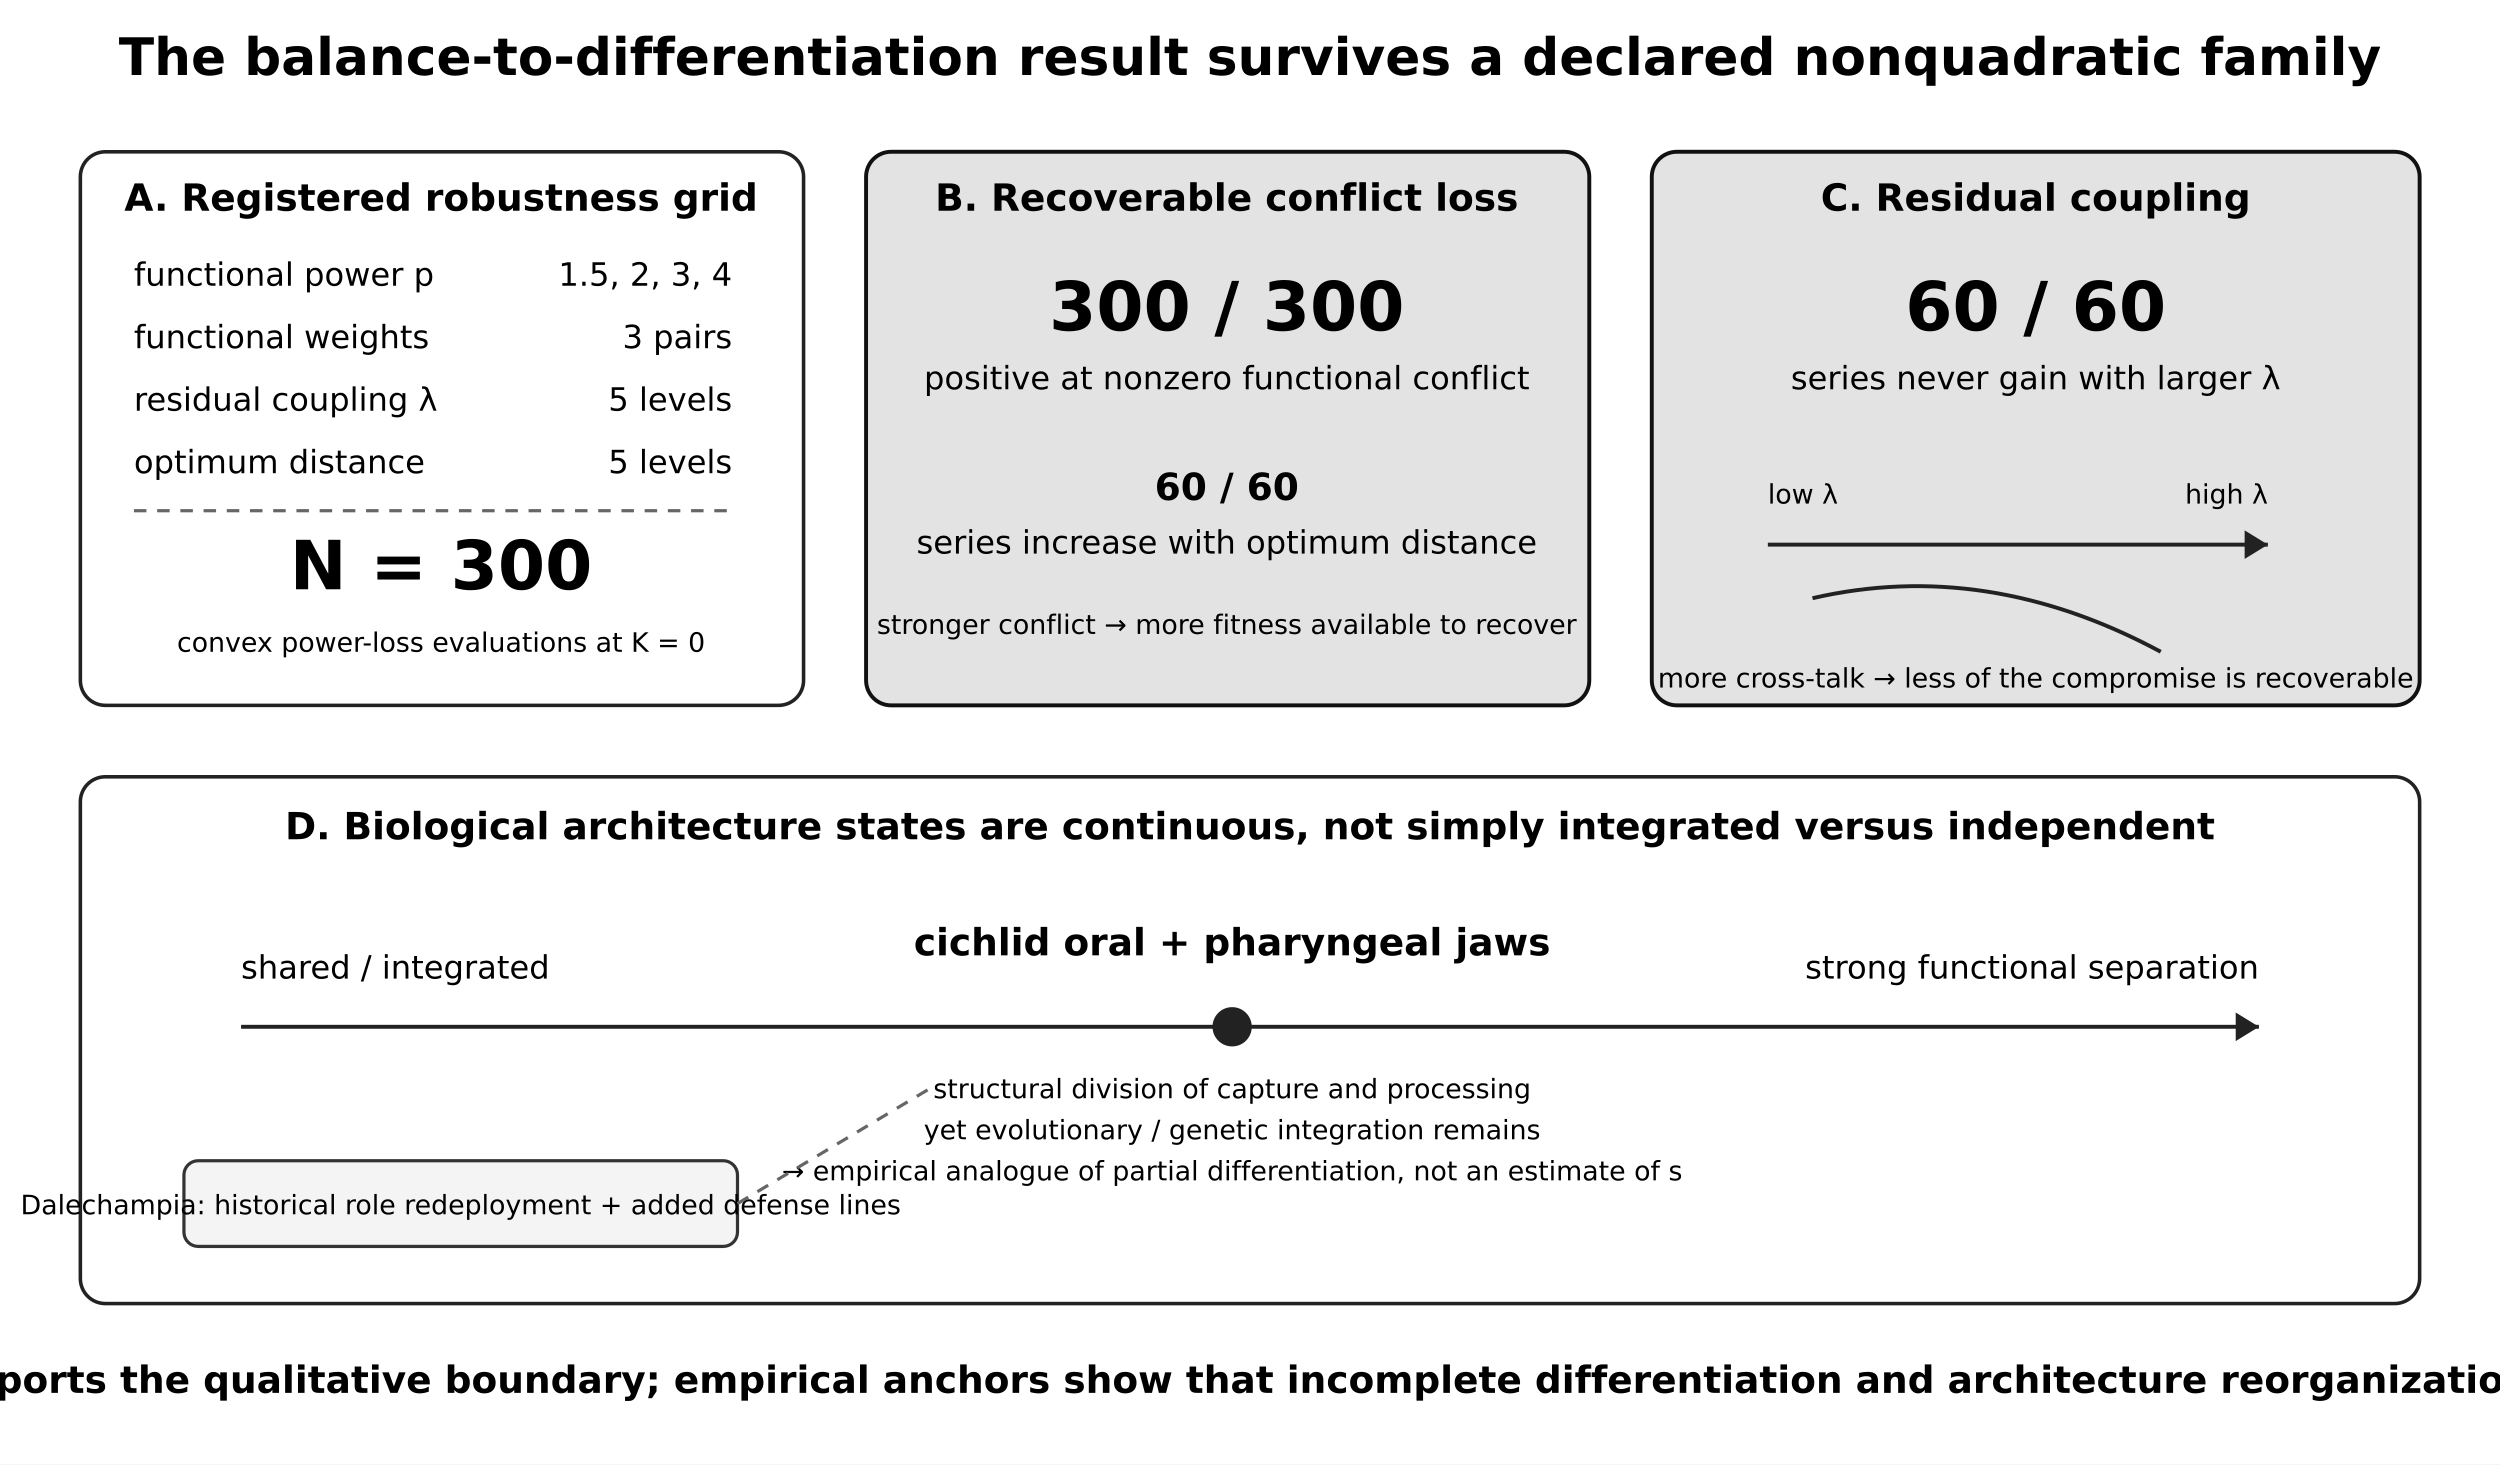
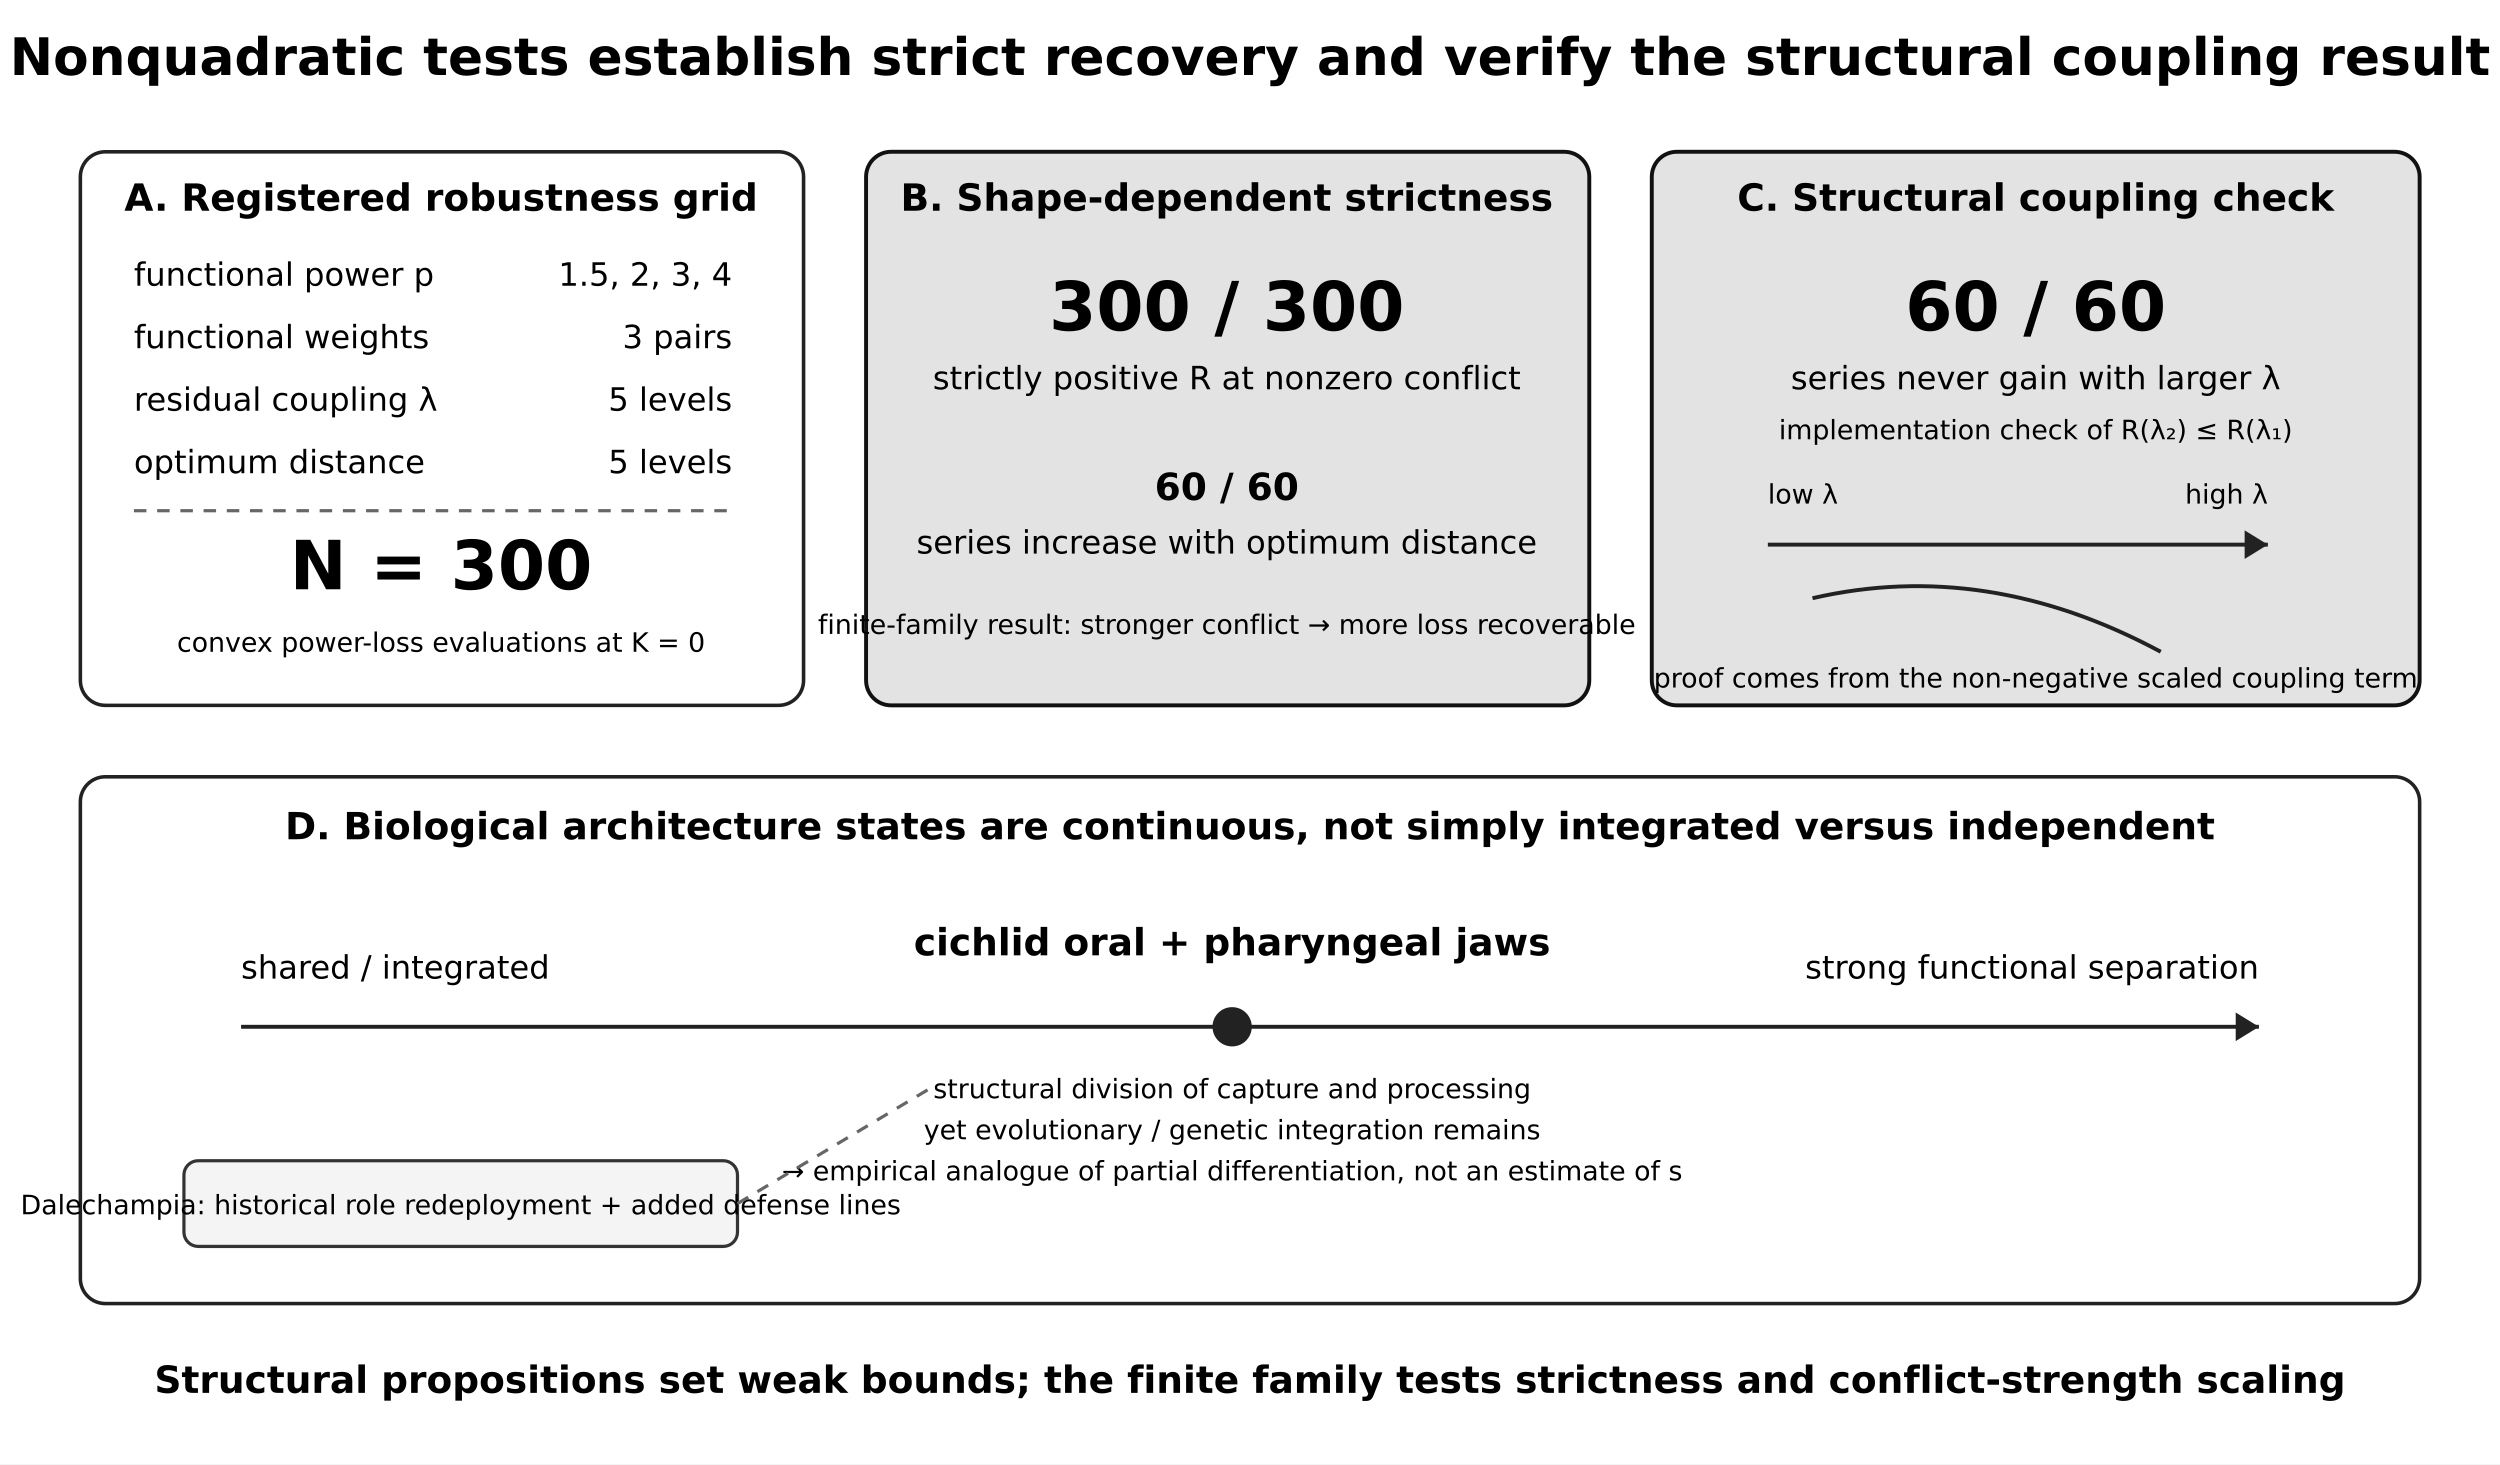
<svg xmlns="http://www.w3.org/2000/svg" width="1400" height="820" viewBox="0 0 1400 820">
  <defs>
    <style>
.title{font:700 29px DejaVu Sans,Arial,sans-serif}.panel{font:700 21px DejaVu Sans,Arial,sans-serif}.big{font:700 38px DejaVu Sans,Arial,sans-serif}.body{font:18px DejaVu Sans,Arial,sans-serif}.small{font:15px DejaVu Sans,Arial,sans-serif}.tiny{font:13px DejaVu Sans,Arial,sans-serif}
.box{fill:#fff;stroke:#222;stroke-width:2}.soft{fill:#f4f4f4;stroke:#333;stroke-width:1.8}.dark{fill:#e3e3e3;stroke:#111;stroke-width:2.2}
.line{stroke:#222;stroke-width:2.2;fill:none}.dash{stroke:#666;stroke-width:1.8;fill:none;stroke-dasharray:7 6}.grid{stroke:#d6d6d6;stroke-width:1;fill:none}
</style>
  </defs>
  <rect width="100%" height="100%" fill="#fff" />
-   <text x="700" y="42" text-anchor="middle" class="title">The balance-to-differentiation result survives a declared nonquadratic family</text>
+   <text x="700" y="42" text-anchor="middle" class="title">Nonquadratic tests establish strict recovery and verify the structural coupling result</text>
  <rect x="45" y="85" width="405" height="310" rx="14" class="box" />
  <text x="247" y="118" text-anchor="middle" class="panel">A. Registered robustness grid</text>
  <text x="75" y="160" class="body">functional power p</text>
  <text x="410" y="160" text-anchor="end" class="body">1.5, 2, 3, 4</text>
  <text x="75" y="195" class="body">functional weights</text>
  <text x="410" y="195" text-anchor="end" class="body">3 pairs</text>
  <text x="75" y="230" class="body">residual coupling λ</text>
  <text x="410" y="230" text-anchor="end" class="body">5 levels</text>
  <text x="75" y="265" class="body">optimum distance</text>
  <text x="410" y="265" text-anchor="end" class="body">5 levels</text>
  <line x1="75" y1="286" x2="410" y2="286" class="dash" />
  <text x="247" y="330" text-anchor="middle" class="big">N = 300</text>
  <text x="247" y="365" text-anchor="middle" class="small">convex power-loss evaluations at K = 0</text>
  <rect x="485" y="85" width="405" height="310" rx="14" class="dark" />
-   <text x="687" y="118" text-anchor="middle" class="panel">B. Recoverable conflict loss</text>
+   <text x="687" y="118" text-anchor="middle" class="panel">B. Shape-dependent strictness</text>
  <text x="687" y="185" text-anchor="middle" class="big">300 / 300</text>
-   <text x="687" y="218" text-anchor="middle" class="body">positive at nonzero functional conflict</text>
+   <text x="687" y="218" text-anchor="middle" class="body">strictly positive R at nonzero conflict</text>
  <text x="687" y="280" text-anchor="middle" class="panel">60 / 60</text>
  <text x="687" y="310" text-anchor="middle" class="body">series increase with optimum distance</text>
-   <text x="687" y="355" text-anchor="middle" class="small">stronger conflict → more fitness available to recover</text>
+   <text x="687" y="355" text-anchor="middle" class="small">finite-family result: stronger conflict → more loss recoverable</text>
  <rect x="925" y="85" width="430" height="310" rx="14" class="dark" />
-   <text x="1140" y="118" text-anchor="middle" class="panel">C. Residual coupling</text>
+   <text x="1140" y="118" text-anchor="middle" class="panel">C. Structural coupling check</text>
  <text x="1140" y="185" text-anchor="middle" class="big">60 / 60</text>
  <text x="1140" y="218" text-anchor="middle" class="body">series never gain with larger λ</text>
+   <text x="1140" y="246" text-anchor="middle" class="small">implementation check of R(λ₂) ≤ R(λ₁)</text>
  <path d="M990 305 L1270 305" class="line" />
  <polygon points="1270,305 1257,297 1257,313" fill="#222" />
  <text x="990" y="282" class="small">low λ</text>
  <text x="1270" y="282" text-anchor="end" class="small">high λ</text>
  <path d="M1015 335 C1080 320 1145 330 1210 365" class="line" />
-   <text x="1140" y="385" text-anchor="middle" class="small">more cross-talk → less of the compromise is recoverable</text>
+   <text x="1140" y="385" text-anchor="middle" class="small">proof comes from the non-negative scaled coupling term</text>
  <rect x="45" y="435" width="1310" height="295" rx="14" class="box" />
  <text x="700" y="470" text-anchor="middle" class="panel">D. Biological architecture states are continuous, not simply integrated versus independent</text>
  <line x1="135" y1="575" x2="1265" y2="575" class="line" />
  <polygon points="1265,575 1252,567 1252,583" fill="#222" />
  <text x="135" y="548" class="body">shared / integrated</text>
  <text x="1265" y="548" text-anchor="end" class="body">strong functional separation</text>
  <circle cx="690" cy="575" r="11" fill="#222" />
  <text x="690" y="535" text-anchor="middle" class="panel">cichlid oral + pharyngeal jaws</text>
  <text x="690" y="615" text-anchor="middle" class="small">structural division of capture and processing</text>
  <text x="690" y="638" text-anchor="middle" class="small">yet evolutionary / genetic integration remains</text>
  <text x="690" y="661" text-anchor="middle" class="small">→ empirical analogue of partial differentiation, not an estimate of s</text>
  <rect x="103" y="650" width="310" height="48" rx="8" class="soft" />
  <text x="258" y="680" text-anchor="middle" class="small">Dalechampia: historical role redeployment + added defense lines</text>
  <path d="M413 674 L520 610" class="dash" />
-   <text x="700" y="780" text-anchor="middle" class="panel">Finite robustness supports the qualitative boundary; empirical anchors show that incomplete differentiation and architecture reorganization are biologically real</text>
+   <text x="700" y="780" text-anchor="middle" class="panel">Structural propositions set weak bounds; the finite family tests strictness and conflict-strength scaling</text>
</svg>
